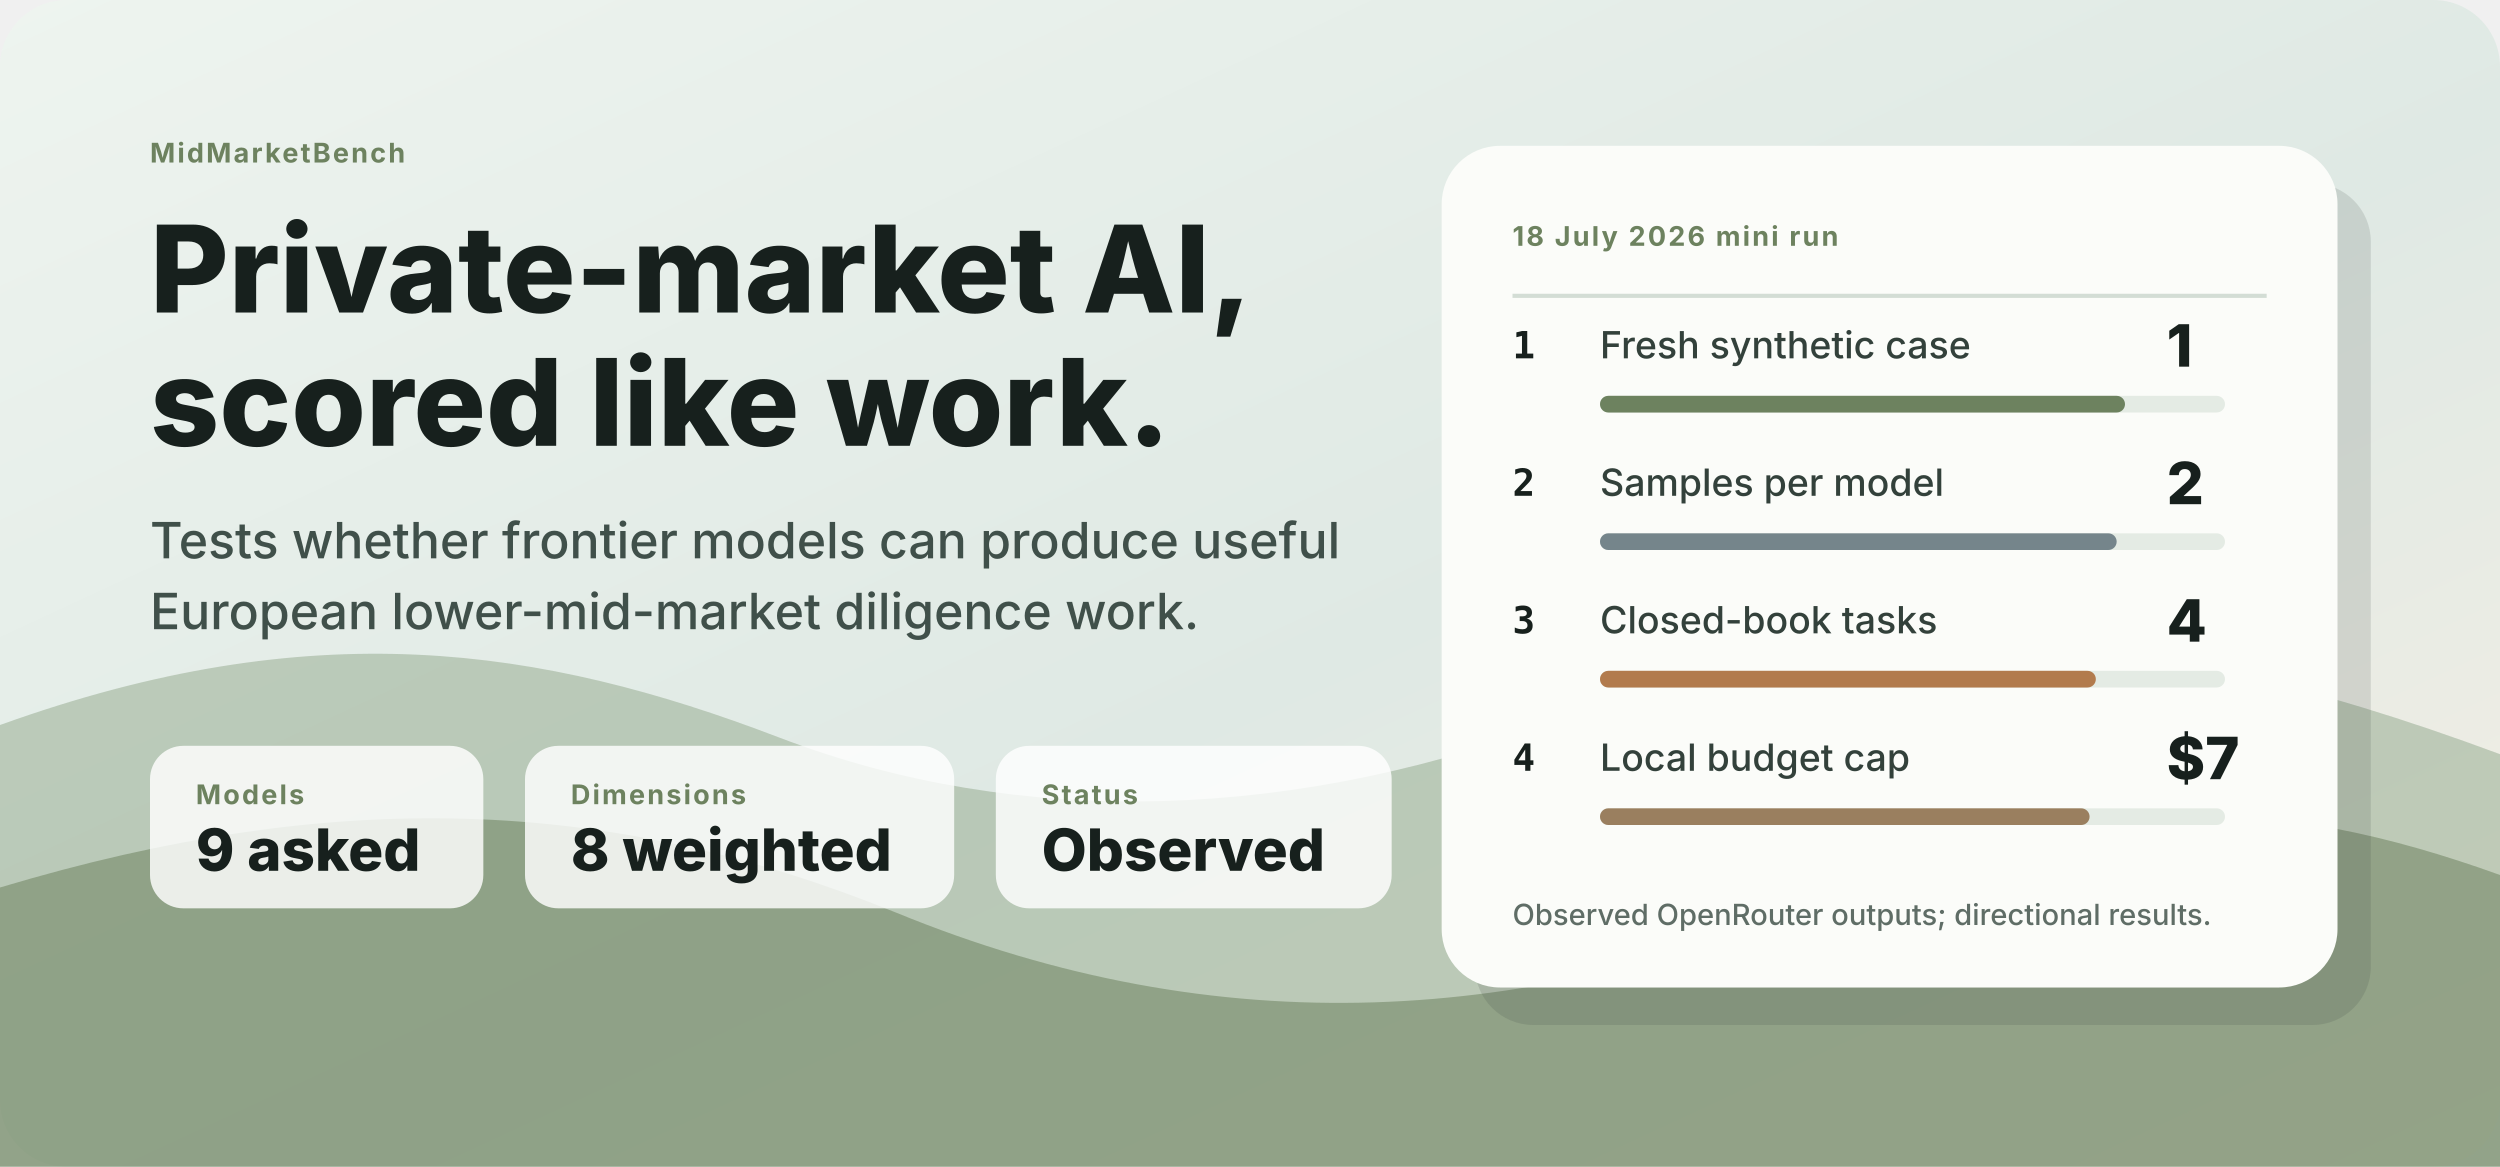
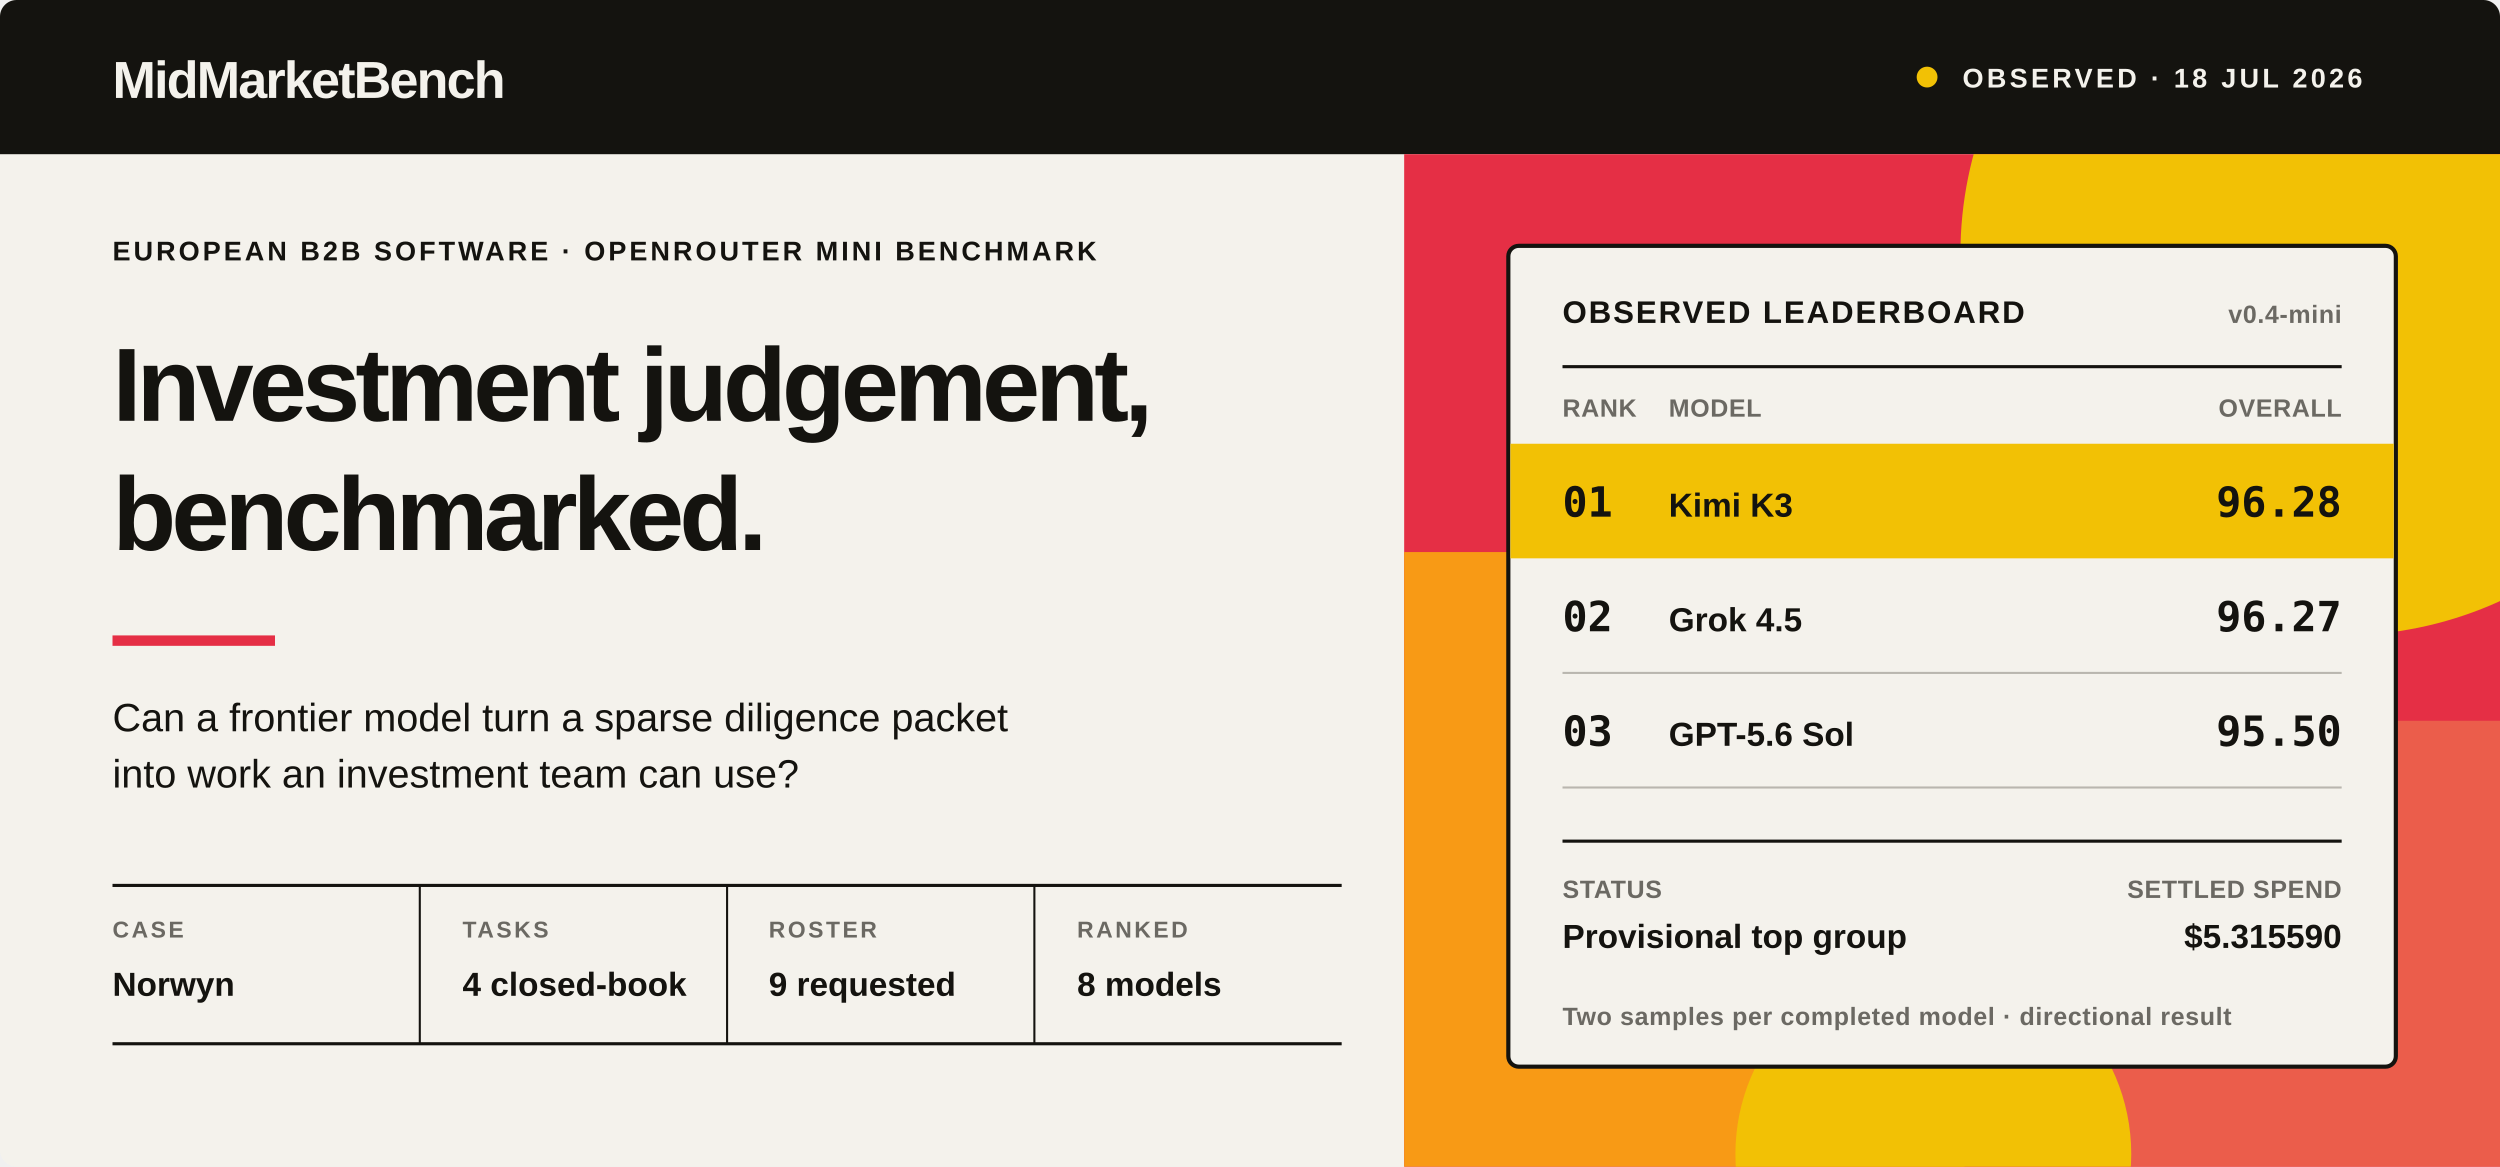
- <svg xmlns="http://www.w3.org/2000/svg" viewBox="0 0 1200 560" role="img" aria-label="MidMarketBench product overview">
+ <svg xmlns="http://www.w3.org/2000/svg" viewBox="0 0 1200 560" role="img" aria-labelledby="title description">
  <defs>
-     <linearGradient id="sky" x1="0" x2="1" y1="0" y2="1">
-       <stop offset="0%" stop-color="#eef4ef" />
-       <stop offset="55%" stop-color="#dfe9e4" />
-       <stop offset="100%" stop-color="#f6efe4" />
-     </linearGradient>
+     <clipPath id="chromatic-field">
+       <rect x="674" y="74" width="526" height="486" />
+     </clipPath>
    <style>
-       .title {
-         font:
-           800 58px Inter,
-           ui-sans-serif,
-           system-ui,
-           -apple-system,
-           BlinkMacSystemFont,
-           "Segoe UI",
-           sans-serif;
-         fill: #17201d;
+       .brand {
+         font-family: Arial, "Helvetica Neue", Helvetica, sans-serif;
+         font-size: 25px;
+         font-weight: 700;
+         letter-spacing: -0.035em;
      }
-       .subtitle {
-         font:
-           500 24px Inter,
-           ui-sans-serif,
-           system-ui,
-           sans-serif;
-         fill: #40504a;
+       .run {
+         font-family: Arial, "Helvetica Neue", Helvetica, sans-serif;
+         font-size: 13px;
+         font-weight: 650;
+         letter-spacing: 0.12em;
      }
-       .label {
-         font:
-           700 13px Inter,
-           ui-sans-serif,
-           system-ui,
-           sans-serif;
-         letter-spacing: 0.08em;
-         text-transform: uppercase;
-         fill: #6d825f;
+       .kicker {
+         font-family: Arial, "Helvetica Neue", Helvetica, sans-serif;
+         font-size: 13px;
+         font-weight: 700;
+         letter-spacing: 0.11em;
      }
-       .copy {
-         font:
-           500 18px Inter,
-           ui-sans-serif,
-           system-ui,
-           sans-serif;
-         fill: #33413b;
+       .display {
+         font-family: Arial, "Helvetica Neue", Helvetica, sans-serif;
+         font-size: 50px;
+         font-weight: 720;
+         letter-spacing: -0.045em;
      }
-       .small {
-         font:
-           500 14px Inter,
-           ui-sans-serif,
-           system-ui,
-           sans-serif;
-         fill: #5f6d66;
+       .body {
+         font-family: Arial, "Helvetica Neue", Helvetica, sans-serif;
+         font-size: 19px;
+         font-weight: 500;
      }
-       .mono {
-         font:
-           700 18px "SFMono-Regular",
-           Consolas,
-           monospace;
-         fill: #17201d;
+       .fact-label {
+         font-family: Arial, "Helvetica Neue", Helvetica, sans-serif;
+         font-size: 11px;
+         font-weight: 700;
+         letter-spacing: 0.11em;
      }
-       .score {
-         font:
-           800 28px Inter,
-           ui-sans-serif,
-           system-ui,
-           sans-serif;
-         fill: #17201d;
+       .fact-value {
+         font-family: Arial, "Helvetica Neue", Helvetica, sans-serif;
+         font-size: 16px;
+         font-weight: 680;
+       }
+       .ledger-title {
+         font-family: Arial, "Helvetica Neue", Helvetica, sans-serif;
+         font-size: 15px;
+         font-weight: 720;
+         letter-spacing: 0.06em;
+       }
+       .ledger-copy {
+         font-family: Arial, "Helvetica Neue", Helvetica, sans-serif;
+         font-size: 16px;
+         font-weight: 610;
+       }
+       .ledger-score {
+         font-family: Menlo, Consolas, monospace;
+         font-size: 20px;
+         font-weight: 760;
+       }
+       .ledger-small {
+         font-family: Arial, "Helvetica Neue", Helvetica, sans-serif;
+         font-size: 12px;
+         font-weight: 600;
+         letter-spacing: 0.025em;
      }
    </style>
  </defs>
-   <rect width="1200" height="560" rx="32" fill="url(#sky)" />
-   <path d="M0 348 C150 294 259 310 374 354 C489 398 622 395 756 343 C889 291 1017 294 1200 362 L1200 560 L0 560 Z" fill="#9fb29a" opacity=".6" />
-   <path d="M0 426 C160 378 292 382 430 438 C586 502 735 492 884 429 C1004 379 1092 381 1200 420 L1200 560 L0 560 Z" fill="#6d825f" opacity=".55" />
-   <g transform="translate(72 78)">
-     <text class="label" x="0" y="0">MidMarketBench</text>
-     <text class="title" x="0" y="72">Private-market AI,</text>
-     <text class="title" x="0" y="136">scored like work.</text>
-     <text class="subtitle" x="0" y="190">Tests whether frontier models can produce useful</text>
-     <text class="subtitle" x="0" y="224">European lower-mid-market diligence work.</text>
-     <g transform="translate(0 280)">
-       <rect width="160" height="78" rx="16" fill="#ffffff" opacity=".82" />
-       <text class="label" x="22" y="28">Models</text>
-       <text class="score" x="22" y="60">9 asked</text>
-     </g>
-     <g transform="translate(180 280)">
-       <rect width="206" height="78" rx="16" fill="#ffffff" opacity=".82" />
-       <text class="label" x="22" y="28">Dimensions</text>
-       <text class="score" x="22" y="60">8 weighted</text>
-     </g>
-     <g transform="translate(406 280)">
-       <rect width="190" height="78" rx="16" fill="#ffffff" opacity=".82" />
-       <text class="label" x="22" y="28">Status</text>
-       <text class="score" x="22" y="60">Observed</text>
+   <rect width="1200" height="560" rx="8" fill="#F4F2EC" />
+   <g aria-label="Header">
+     <path d="M8 0h1184a8 8 0 0 1 8 8v66H0V8a8 8 0 0 1 8-8Z" fill="#14130F" />
+     <text class="brand" x="54" y="47" fill="#F4F2EC">MidMarketBench</text>
+     <circle cx="925" cy="37" r="5" fill="#F2C105" />
+     <text class="run" x="942" y="42" fill="#F4F2EC">OBSERVED · 18 JUL 2026</text>
+   </g>
+   <g aria-label="Benchmark summary" transform="translate(54 125)">
+     <text class="kicker" x="0" y="0" fill="#14130F">EUROPEAN B2B SOFTWARE · OPENROUTER MINI BENCHMARK</text>
+     <text class="display" x="0" y="77" fill="#14130F">Investment judgement,</text>
+     <text class="display" x="0" y="139" fill="#14130F">benchmarked.</text>
+     <rect x="0" y="180" width="78" height="5" fill="#E52F45" />
+     <text class="body" x="0" y="226" fill="#14130F">Can a frontier model turn a sparse diligence packet</text>
+     <text class="body" x="0" y="253" fill="#14130F">into work an investment team can use?</text>
+     <g transform="translate(0 300)" aria-label="Run facts">
+       <line x1="0" x2="590" y1="0" y2="0" stroke="#14130F" stroke-width="1.5" />
+       <line x1="0" x2="590" y1="76" y2="76" stroke="#14130F" stroke-width="1.5" />
+       <line x1="147.5" x2="147.5" y1="0" y2="76" stroke="#14130F" />
+       <line x1="295" x2="295" y1="0" y2="76" stroke="#14130F" />
+       <line x1="442.5" x2="442.5" y1="0" y2="76" stroke="#14130F" />
+       <text class="fact-label" x="0" y="25" fill="#6B6963">CASE</text>
+       <text class="fact-value" x="0" y="53" fill="#14130F">Norwyn</text>
+       <text class="fact-label" x="168" y="25" fill="#6B6963">TASKS</text>
+       <text class="fact-value" x="168" y="53" fill="#14130F">4 closed-book</text>
+       <text class="fact-label" x="315" y="25" fill="#6B6963">ROSTER</text>
+       <text class="fact-value" x="315" y="53" fill="#14130F">9 requested</text>
+       <text class="fact-label" x="463" y="25" fill="#6B6963">RANKED</text>
+       <text class="fact-value" x="463" y="53" fill="#14130F">8 models</text>
    </g>
  </g>
-   <rect x="708" y="88" width="430" height="404" rx="28" fill="#26322f" opacity=".13" />
-   <g transform="translate(692 70)">
-     <rect width="430" height="404" rx="28" fill="#fbfcf9" />
-     <text class="label" x="34" y="48">18 July 2026 mini run</text>
-     <line x1="34" x2="396" y1="72" y2="72" stroke="#d3ddd5" stroke-width="2" />
-     <g transform="translate(34 102)">
-       <text class="mono" x="0" y="0">1</text>
-       <text class="copy" x="42" y="0">Fresh synthetic case</text>
-       <text class="score" x="314" y="4">1</text>
-       <rect x="42" y="18" width="300" height="8" rx="4" fill="#e4ebe4" />
-       <rect x="42" y="18" width="252" height="8" rx="4" fill="#6d825f" />
+   <g aria-label="Chromatic field" clip-path="url(#chromatic-field)">
+     <rect x="674" y="74" width="526" height="486" fill="#E52F45" />
+     <circle cx="1124" cy="122" r="183" fill="#F2C105" />
+     <rect x="674" y="265" width="269" height="295" fill="#F89A15" />
+     <rect x="943" y="346" width="257" height="214" fill="#EB5D4B" />
+     <circle cx="928" cy="554" r="95" fill="#F2C105" />
+   </g>
+   <g aria-label="Observed leaderboard" transform="translate(724 118)">
+     <rect width="426" height="394" rx="5" fill="#F4F2EC" stroke="#14130F" stroke-width="2" />
+     <text class="ledger-title" x="26" y="37" fill="#14130F">OBSERVED LEADERBOARD</text>
+     <text class="ledger-small" x="400" y="37" text-anchor="end" fill="#6B6963">v0.4-mini</text>
+     <line x1="26" x2="400" y1="58" y2="58" stroke="#14130F" stroke-width="1.5" />
+     <text class="ledger-small" x="26" y="82" fill="#6B6963">RANK</text>
+     <text class="ledger-small" x="77" y="82" fill="#6B6963">MODEL</text>
+     <text class="ledger-small" x="400" y="82" text-anchor="end" fill="#6B6963">OVERALL</text>
+     <g transform="translate(0 95)">
+       <rect x="1" width="424" height="55" fill="#F2C105" />
+       <text class="ledger-score" x="26" y="35" fill="#14130F">01</text>
+       <text class="ledger-copy" x="77" y="35" fill="#14130F">Kimi K3</text>
+       <text class="ledger-score" x="400" y="35" text-anchor="end" fill="#14130F">96.28</text>
    </g>
-     <g transform="translate(34 168)">
-       <text class="mono" x="0" y="0">2</text>
-       <text class="copy" x="42" y="0">Samples per model</text>
-       <text class="score" x="314" y="4">2</text>
-       <rect x="42" y="18" width="300" height="8" rx="4" fill="#e4ebe4" />
-       <rect x="42" y="18" width="248" height="8" rx="4" fill="#75858b" />
+     <g transform="translate(0 150)">
+       <line x1="26" x2="400" y1="55" y2="55" stroke="#B9B6AF" />
+       <text class="ledger-score" x="26" y="35" fill="#14130F">02</text>
+       <text class="ledger-copy" x="77" y="35" fill="#14130F">Grok 4.5</text>
+       <text class="ledger-score" x="400" y="35" text-anchor="end" fill="#14130F">96.27</text>
    </g>
-     <g transform="translate(34 234)">
-       <text class="mono" x="0" y="0">3</text>
-       <text class="copy" x="42" y="0">Closed-book tasks</text>
-       <text class="score" x="314" y="4">4</text>
-       <rect x="42" y="18" width="300" height="8" rx="4" fill="#e4ebe4" />
-       <rect x="42" y="18" width="238" height="8" rx="4" fill="#b27b4d" />
+     <g transform="translate(0 205)">
+       <line x1="26" x2="400" y1="55" y2="55" stroke="#B9B6AF" />
+       <text class="ledger-score" x="26" y="35" fill="#14130F">03</text>
+       <text class="ledger-copy" x="77" y="35" fill="#14130F">GPT-5.6 Sol</text>
+       <text class="ledger-score" x="400" y="35" text-anchor="end" fill="#14130F">95.50</text>
    </g>
-     <g transform="translate(34 300)">
-       <text class="mono" x="0" y="0">4</text>
-       <text class="copy" x="42" y="0">Local budget cap</text>
-       <text class="score" x="314" y="4">$7</text>
-       <rect x="42" y="18" width="300" height="8" rx="4" fill="#e4ebe4" />
-       <rect x="42" y="18" width="235" height="8" rx="4" fill="#9a7f5f" />
+     <g transform="translate(26 285)">
+       <rect width="374" height="1.5" fill="#14130F" />
+       <text class="ledger-small" x="0" y="28" fill="#6B6963">STATUS</text>
+       <text class="ledger-copy" x="0" y="52" fill="#14130F">Provisional top group</text>
+       <text class="ledger-small" x="374" y="28" text-anchor="end" fill="#6B6963">SETTLED SPEND</text>
+       <text class="ledger-copy" x="374" y="52" text-anchor="end" fill="#14130F">$5.315590</text>
    </g>
-     <text class="small" x="34" y="374">Observed OpenRouter outputs; directional results.</text>
+     <text class="ledger-small" x="26" y="374" fill="#6B6963">Two samples per completed model · directional result</text>
  </g>
</svg>
